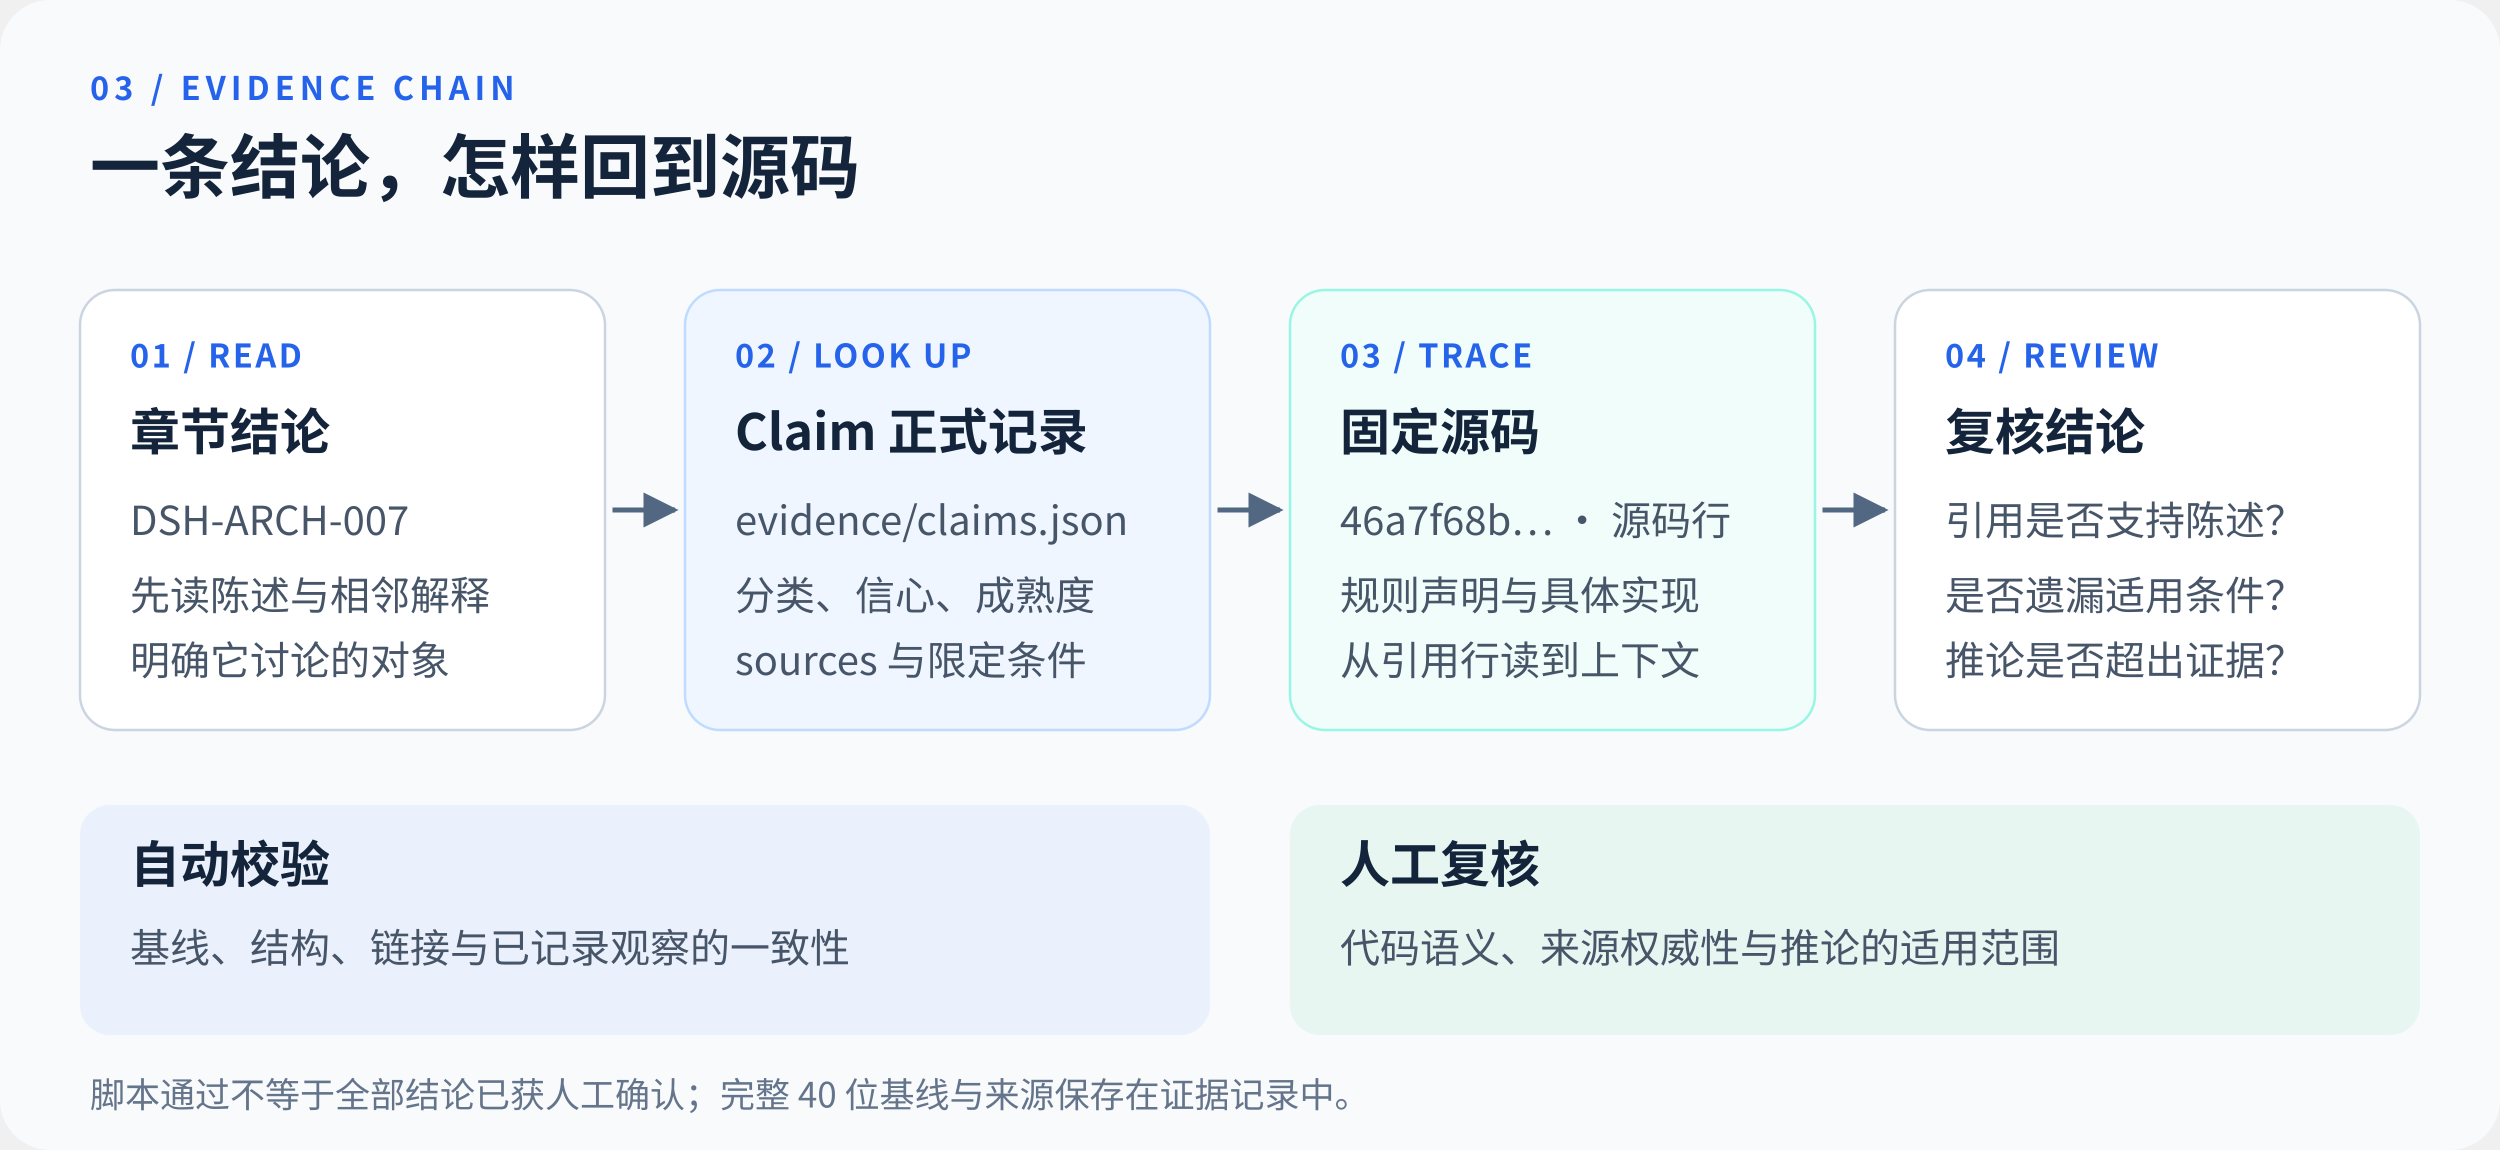
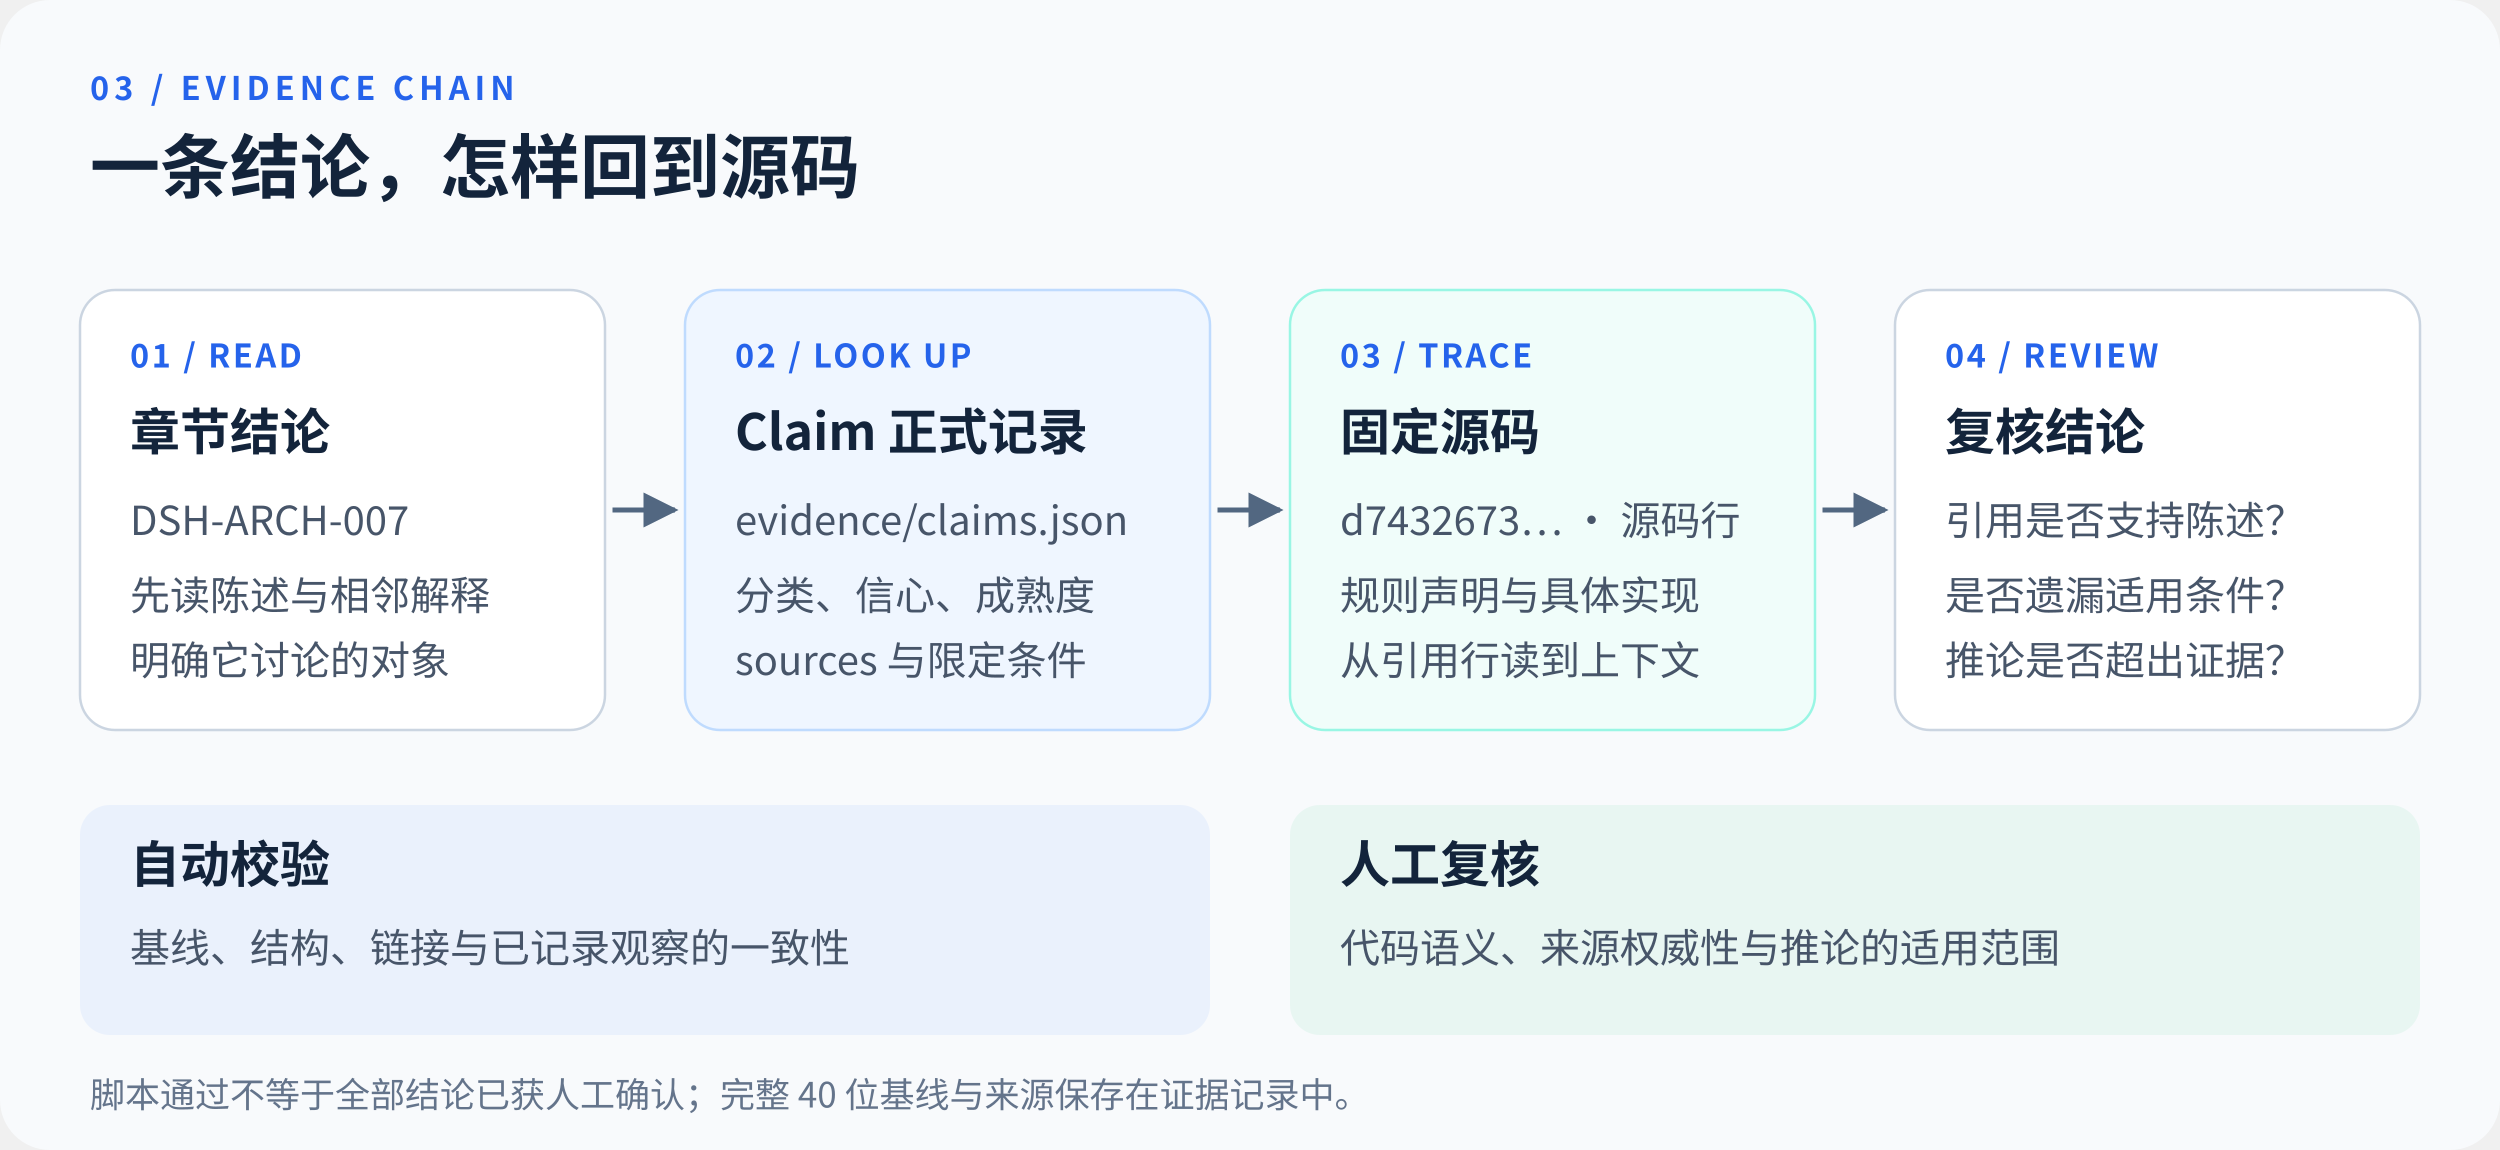
<svg xmlns="http://www.w3.org/2000/svg" width="1000" height="460" viewBox="0 0 1000 460" role="img" aria-labelledby="title desc">
  <defs>
    <marker id="arrow" viewBox="0 0 10 10" refX="9" refY="5" markerWidth="7" markerHeight="7" orient="auto">
      <path d="M 0 0 L 10 5 L 0 10 z" fill="#526781" />
    </marker>
    <style>
      text { font-family: -apple-system, BlinkMacSystemFont, 'Segoe UI', 'PingFang SC', 'Noto Sans CJK SC', sans-serif; }
      .title { font-size: 28px; font-weight: 700; fill: #13243b; }
      .heading { font-size: 20px; font-weight: 700; fill: #13243b; }
      .body { font-size: 16px; fill: #475569; }
      .number { font-size: 13px; font-weight: 700; letter-spacing: 1px; fill: #2563eb; }
    </style>
  </defs>
  <rect width="1000" height="460" rx="20" fill="#f8fafc" />
  <text x="36" y="40" font-size="13" font-weight="700" letter-spacing="2" fill="#2563eb">03 / EVIDENCE CHAIN</text>
  <text x="36" y="77" class="title">一条结论，怎样回到源码</text>
  <rect x="32" y="116" width="210" height="176" rx="14" fill="#ffffff" stroke="#cbd5e1" />
  <text x="52" y="147" class="number">01 / READ</text>
  <text x="52" y="180" class="heading">章节结论</text>
  <text x="52" y="214" class="body">DSH-ARCH-007</text>
  <text x="52" y="244" class="body">先读陈述与相邻解释</text>
  <text x="52" y="270" class="body">明确它讨论的对象</text>
  <rect x="274" y="116" width="210" height="176" rx="14" fill="#eff6ff" stroke="#bfdbfe" />
  <text x="294" y="147" class="number">02 / LOOK UP</text>
  <text x="294" y="180" class="heading">Claim 正式记录</text>
  <text x="294" y="214" class="body">evidence/claims.json</text>
  <text x="294" y="244" class="body">分类、信心、成熟度</text>
  <text x="294" y="270" class="body">sources 与限定条件</text>
  <rect x="516" y="116" width="210" height="176" rx="14" fill="#f0fdfa" stroke="#99f6e4" />
  <text x="536" y="147" class="number">03 / TRACE</text>
  <text x="536" y="180" class="heading">固定源码</text>
-   <text x="536" y="214" class="body">46a7f68b… · 源码行</text>
+   <text x="536" y="214" class="body">d7432673… · 源码行</text>
  <text x="536" y="244" class="body">规则声明与具体实现</text>
  <text x="536" y="270" class="body">从引用行读到上下文</text>
  <rect x="758" y="116" width="210" height="176" rx="14" fill="#ffffff" stroke="#cbd5e1" />
  <text x="778" y="147" class="number">04 / REVIEW</text>
  <text x="778" y="180" class="heading">复核结论</text>
  <text x="778" y="214" class="body">引用是否支持陈述？</text>
  <text x="778" y="244" class="body">是否遗漏适用条件？</text>
  <text x="778" y="270" class="body">推论是否超出证据？</text>
  <g fill="none" stroke="#526781" stroke-width="2" marker-end="url(#arrow)">
    <path d="M 245 204 H 270" />
    <path d="M 487 204 H 512" />
    <path d="M 729 204 H 754" />
  </g>
  <rect x="32" y="322" width="452" height="92" rx="12" fill="#eaf1fc" />
  <text x="52" y="353" class="heading">自动校验</text>
  <text x="52" y="385" class="body">基线、结构、链接与已记录观察的一致性</text>
  <rect x="516" y="322" width="452" height="92" rx="12" fill="#e8f6f2" />
  <text x="536" y="353" class="heading">人工复核</text>
  <text x="536" y="385" class="body">代码语义、来源权威性与推论的适用范围</text>
  <text x="36" y="443" font-size="14" fill="#64748b">脚本通过不等于全部结论已获人工确认；完整 40 位基线与来源保存在证据记录中。</text>
</svg>
